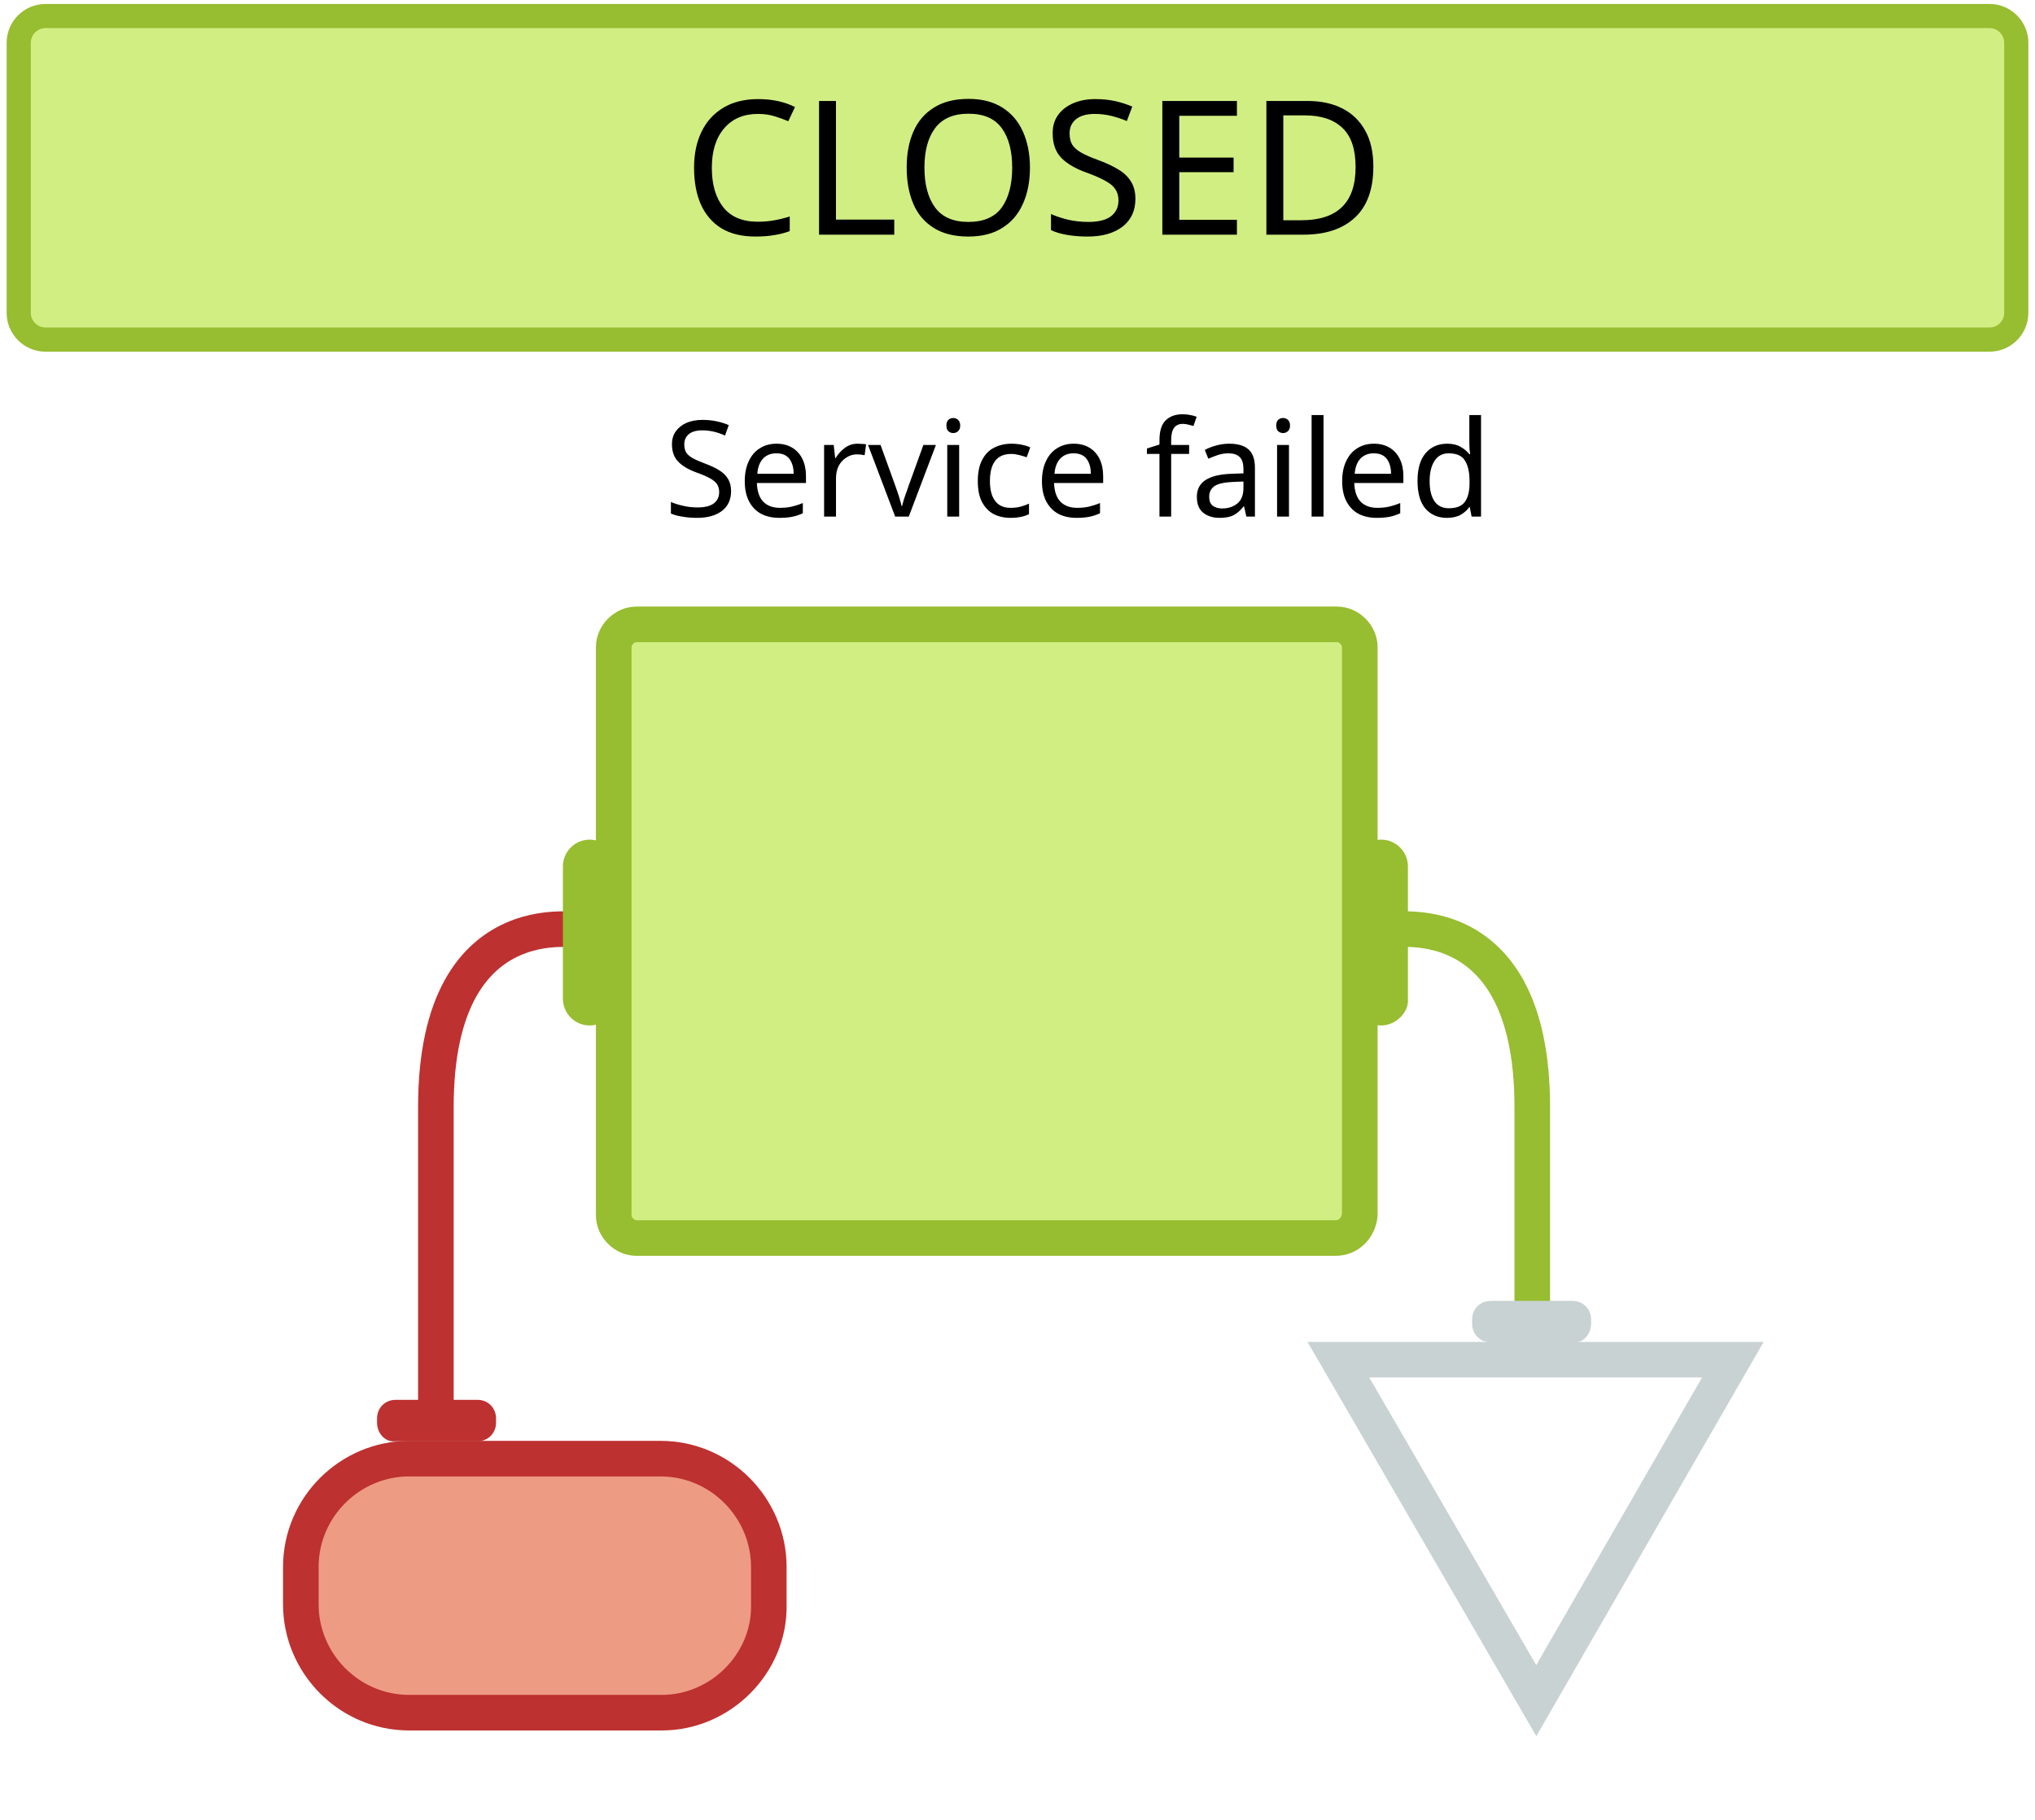
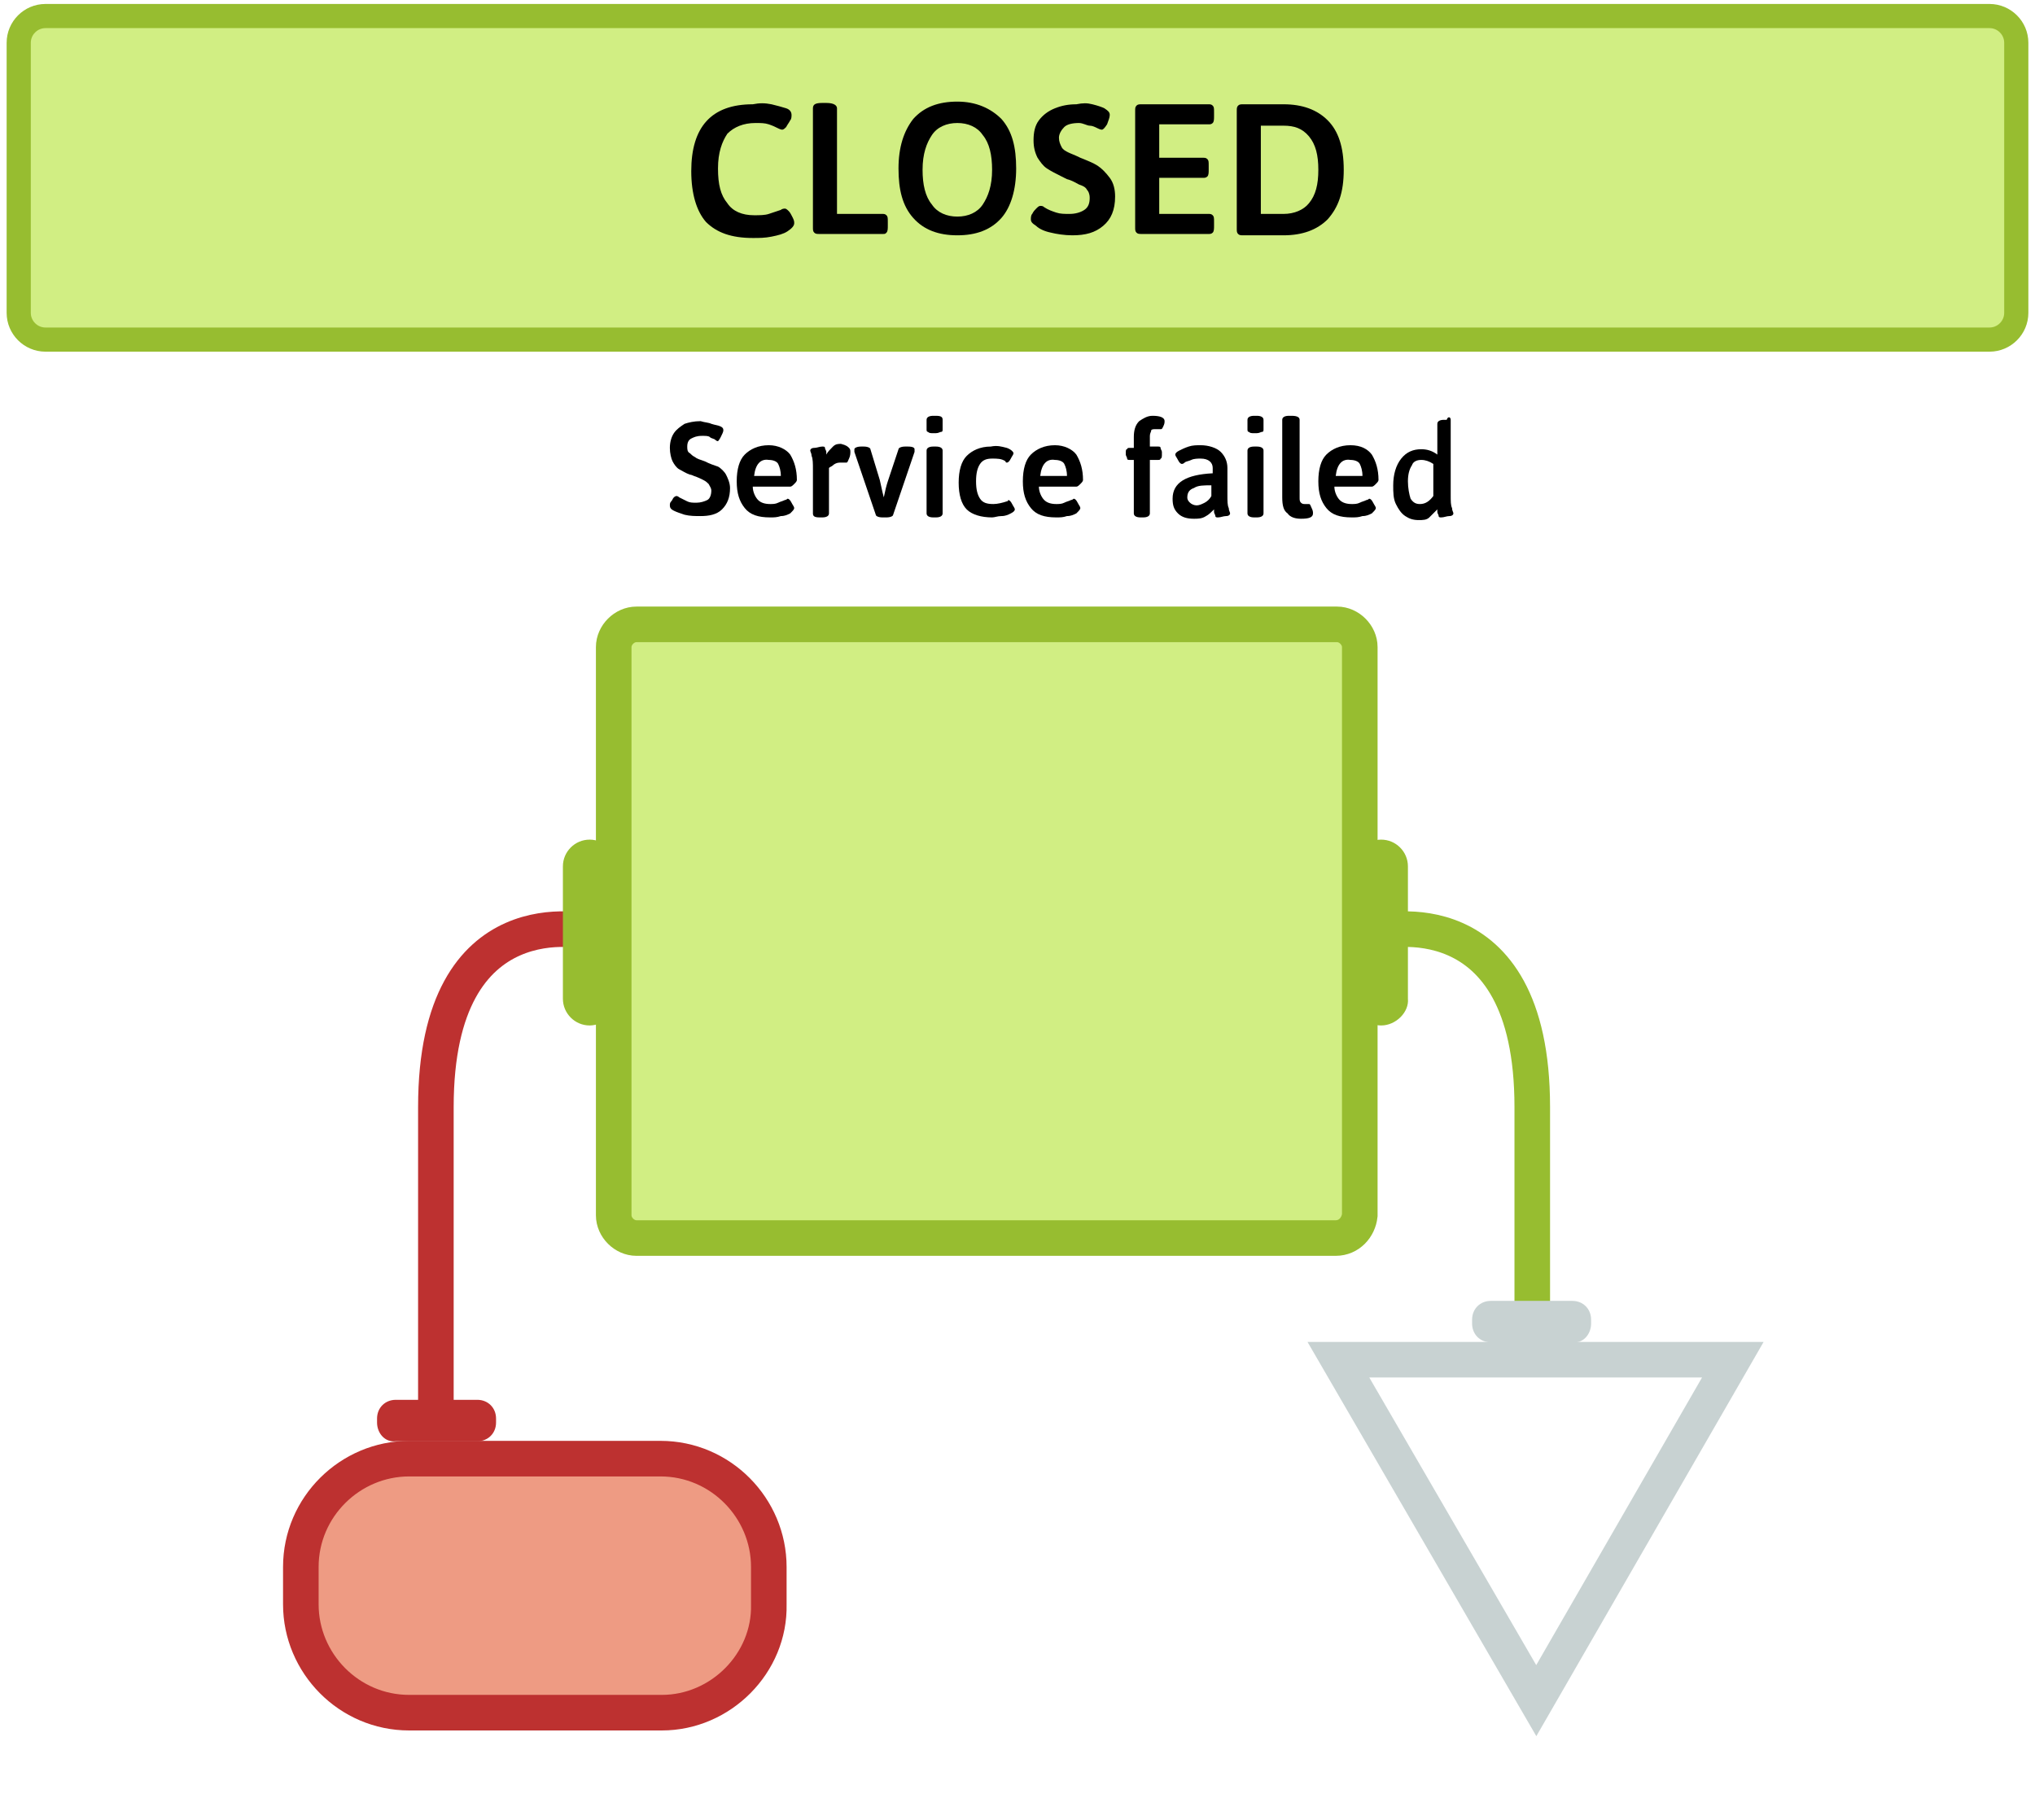
<svg xmlns="http://www.w3.org/2000/svg" version="1.1" id="Layer_1" x="0px" y="0px" width="152.2px" height="136.1px" viewBox="0 0 152.2 136.1" style="enable-background:new 0 0 152.2 136.1;" xml:space="preserve">
  <style type="text/css">
	.st0{fill:#D1EE83;stroke:#97BD30;stroke-width:2.5;stroke-miterlimit:10;}
	.st1{fill:#D1EE83;stroke:#97BD30;stroke-width:4;stroke-miterlimit:10;}
	.st2{fill:#97BD30;}
	.st3{fill:none;stroke:#97BD30;stroke-width:4;stroke-miterlimit:10;}
	.st4{fill:none;stroke:#C8D2D2;stroke-width:4;stroke-miterlimit:10;}
	.st5{fill:#C8D2D2;}
	.st6{fill:#D1EE83;stroke:#97BD30;stroke-width:3.499;stroke-miterlimit:10;}
	.st7{fill:#D1EE83;stroke:#97BD30;stroke-width:5.681;stroke-miterlimit:10;}
	.st8{fill:none;stroke:#97BD30;stroke-width:4.871;stroke-miterlimit:10;}
	.st9{fill:none;stroke:#C8D2D2;stroke-width:4.808;stroke-miterlimit:10;}
	.st10{fill:none;stroke:#C8D2D2;stroke-width:3.242;stroke-miterlimit:10;}
	.st11{fill:none;stroke:#97BD30;stroke-width:2.5;stroke-miterlimit:10;}
	.st12{fill:#EE9B83;stroke:#BD3130;stroke-width:2.5;stroke-miterlimit:10;}
	.st13{fill:#BD3130;}
	.st14{fill:none;stroke:#BD3130;stroke-width:4;stroke-miterlimit:10;}
	.st15{fill:#EE9B83;stroke:#BD3130;stroke-width:4;stroke-miterlimit:10;}
	.st16{fill:none;stroke:#97BD30;stroke-width:3;stroke-miterlimit:10;}
	.st17{fill:#FF990D;}
	.st18{fill:none;stroke:#BD3130;stroke-width:2.404;stroke-miterlimit:10;}
	.st19{fill:none;stroke:#C8D2D2;stroke-width:2.404;stroke-miterlimit:10;}
	.st20{fill:#EE9B83;stroke:#BD3130;stroke-width:2.404;stroke-miterlimit:10;}
	.st21{fill:#D1EE83;stroke:#97BD30;stroke-width:1.807;stroke-miterlimit:10;}
	.st22{fill:#D1EE83;stroke:#97BD30;stroke-width:3;stroke-miterlimit:10;}
	.st23{fill:none;stroke:#C8D2D2;stroke-width:3;stroke-miterlimit:10;}
	.st24{fill:#D1EE83;stroke:#97BD30;stroke-width:2.661;stroke-miterlimit:10;}
	.st25{fill:none;stroke:#BD3130;stroke-width:2.661;stroke-miterlimit:10;}
	.st26{fill:none;stroke:#97BD30;stroke-width:2.661;stroke-miterlimit:10;}
	.st27{fill:#EE9B83;stroke:#BD3130;stroke-width:2.661;stroke-miterlimit:10;}
	.st28{fill:none;stroke:#C8D2D2;stroke-width:2.661;stroke-miterlimit:10;}
- 	.st29{font-family:'Asap-Medium';}
- 	.st30{font-size:14px;}
- 	.st31{fill:#EE9B83;stroke:#BD3130;stroke-width:1.807;stroke-miterlimit:10;}
- 	.st32{fill:none;stroke:#97BD30;stroke-width:1.807;stroke-miterlimit:10;}
- 	.st33{fill:none;stroke:#BD3130;stroke-width:2.97;stroke-miterlimit:10;}
- 	.st34{fill:none;stroke:#C8D2D2;stroke-width:2.97;stroke-miterlimit:10;}
- 	.st35{fill:#EE9B83;stroke:#BD3130;stroke-width:2.97;stroke-miterlimit:10;}
- 	.st36{fill:none;stroke:#BD3130;stroke-width:3;stroke-miterlimit:10;}
- 	.st37{fill:#EE9B83;stroke:#BD3130;stroke-width:3;stroke-miterlimit:10;}
- 	.st38{fill:none;stroke:#BD3130;stroke-width:2.61;stroke-miterlimit:10;}
- 	.st39{fill:none;stroke:#C8D2D2;stroke-width:2.61;stroke-miterlimit:10;}
- 	.st40{fill:#EE9B83;stroke:#BD3130;stroke-width:2.61;stroke-miterlimit:10;}
- 	.st41{fill:none;stroke:#97BD30;stroke-width:2.636;stroke-miterlimit:10;}
- 	.st42{fill:none;stroke:#97BD30;stroke-width:1.807;stroke-miterlimit:10;}
- 	.st43{font-size:10px;}
+ 	.st29{fill:#EE9B83;stroke:#BD3130;stroke-width:1.807;stroke-miterlimit:10;}
+ 	.st30{fill:none;stroke:#97BD30;stroke-width:1.807;stroke-miterlimit:10;}
+ 	.st31{fill:none;stroke:#BD3130;stroke-width:2.97;stroke-miterlimit:10;}
+ 	.st32{fill:none;stroke:#C8D2D2;stroke-width:2.97;stroke-miterlimit:10;}
+ 	.st33{fill:#EE9B83;stroke:#BD3130;stroke-width:2.97;stroke-miterlimit:10;}
+ 	.st34{fill:none;stroke:#BD3130;stroke-width:3;stroke-miterlimit:10;}
+ 	.st35{fill:#EE9B83;stroke:#BD3130;stroke-width:3;stroke-miterlimit:10;}
+ 	.st36{fill:none;stroke:#BD3130;stroke-width:2.61;stroke-miterlimit:10;}
+ 	.st37{fill:none;stroke:#C8D2D2;stroke-width:2.61;stroke-miterlimit:10;}
+ 	.st38{fill:#EE9B83;stroke:#BD3130;stroke-width:2.61;stroke-miterlimit:10;}
+ 	.st39{fill:none;stroke:#97BD30;stroke-width:2.636;stroke-miterlimit:10;}
+ 	.st40{fill:none;stroke:#97BD30;stroke-width:1.807;stroke-miterlimit:10;}
</style>
  <path class="st21" d="M148.8,25.4H3.4c-1.1,0-2-0.9-2-2V3.2c0-1.1,0.9-2,2-2h145.4c1.1,0,2,0.9,2,2v20.2  C150.8,24.5,149.9,25.4,148.8,25.4z" />
  <path class="st24" d="M99.9,92.6H47.6c-0.9,0-1.7-0.8-1.7-1.7V48.4c0-0.9,0.8-1.7,1.7-1.7h52.4c0.9,0,1.7,0.8,1.7,1.7v42.5  C101.6,91.8,100.9,92.6,99.9,92.6z" />
  <path class="st2" d="M103.3,76.7L103.3,76.7c-1.1,0-2-0.9-2-2v-9.9c0-1.1,0.9-2,2-2l0,0c1.1,0,2,0.9,2,2v9.9  C105.4,75.7,104.4,76.7,103.3,76.7z" />
  <path class="st25" d="M44.1,69.7c0,0-11.5-2.9-11.5,13.1s0,24.2,0,24.2" />
  <path class="st2" d="M44.1,76.7L44.1,76.7c-1.1,0-2-0.9-2-2v-9.9c0-1.1,0.9-2,2-2h0c1.1,0,2,0.9,2,2v9.9  C46.2,75.7,45.2,76.7,44.1,76.7z" />
  <path class="st26" d="M103.1,69.7c0,0,11.5-2.9,11.5,13.1c0,4,0,13.3,0,16.3" />
  <path class="st27" d="M49.5,128.1H30.6c-4.5,0-8.1-3.7-8.1-8.1v-2.8c0-4.5,3.7-8.1,8.1-8.1h18.8c4.5,0,8.1,3.7,8.1,8.1v2.8  C57.6,124.4,53.9,128.1,49.5,128.1z" />
  <polygon class="st28" points="100.1,101.7 114.9,127.2 129.6,101.7 " />
  <path class="st13" d="M28.2,106.4v-0.3c0-0.8,0.6-1.4,1.4-1.4h6.1c0.8,0,1.4,0.6,1.4,1.4v0.3c0,0.8-0.6,1.4-1.4,1.4h-6.1  C28.8,107.9,28.2,107.2,28.2,106.4z" />
  <path class="st5" d="M119,99v-0.3c0-0.8-0.6-1.4-1.4-1.4h-6.1c-0.8,0-1.4,0.6-1.4,1.4V99c0,0.8,0.6,1.4,1.4,1.4h6.1  C118.4,100.5,119,99.8,119,99z" />
-   <text transform="matrix(1 0 0 1 51.0506 17.5521)" class="st29 st30">CLOSED</text>
-   <text transform="matrix(1 0 0 1 49.6626 38.6402)" class="st29 st43">Service failed</text>
+   <g>
+     <path d="M57.7,7.8c0.4,0.1,0.8,0.2,1.1,0.3c0.3,0.1,0.4,0.3,0.4,0.5c0,0.1,0,0.3-0.1,0.4c-0.1,0.2-0.2,0.3-0.3,0.5   c-0.1,0.1-0.2,0.2-0.3,0.2c0,0-0.1,0-0.3-0.1c-0.2-0.1-0.4-0.2-0.7-0.3c-0.3-0.1-0.6-0.1-1-0.1c-0.9,0-1.6,0.3-2.1,0.8   c-0.4,0.6-0.7,1.4-0.7,2.6c0,1.2,0.2,2,0.7,2.6c0.4,0.6,1.1,0.9,2,0.9c0.4,0,0.8,0,1.1-0.1c0.3-0.1,0.6-0.2,0.9-0.3   c0.1-0.1,0.3-0.1,0.3-0.1c0.1,0,0.2,0.1,0.3,0.2c0.1,0.1,0.2,0.3,0.3,0.5c0.1,0.2,0.1,0.3,0.1,0.4c0,0.2-0.2,0.4-0.5,0.6   s-0.7,0.3-1.2,0.4c-0.5,0.1-0.9,0.1-1.4,0.1c-1.6,0-2.7-0.4-3.5-1.2c-0.7-0.8-1.1-2.1-1.1-3.8c0-3.3,1.5-5,4.6-5   C56.8,7.7,57.2,7.7,57.7,7.8z" />
+     <path d="M62.6,8.1V16H66c0.1,0,0.2,0,0.3,0.1c0.1,0.1,0.1,0.2,0.1,0.5v0.3c0,0.2,0,0.4-0.1,0.5c-0.1,0.1-0.1,0.1-0.3,0.1h-4.7   c-0.2,0-0.3,0-0.4-0.1s-0.1-0.2-0.1-0.4V8.1c0-0.3,0.2-0.4,0.7-0.4h0.3C62.4,7.7,62.6,7.9,62.6,8.1z" />
+     <path d="M74.9,8.9C75.7,9.8,76,11,76,12.6s-0.4,2.9-1.1,3.7c-0.8,0.9-1.9,1.3-3.3,1.3s-2.5-0.4-3.3-1.3c-0.8-0.9-1.1-2.1-1.1-3.7   c0-1.6,0.4-2.8,1.1-3.7c0.8-0.9,1.9-1.3,3.3-1.3S74.1,8.1,74.9,8.9z M69.7,10.1c-0.4,0.6-0.7,1.4-0.7,2.6c0,1.1,0.2,2,0.7,2.6   c0.4,0.6,1.1,0.9,1.9,0.9c0.8,0,1.5-0.3,1.9-0.9c0.4-0.6,0.7-1.4,0.7-2.6c0-1.1-0.2-2-0.7-2.6c-0.4-0.6-1.1-0.9-1.9-0.9   C70.8,9.2,70.1,9.5,69.7,10.1z" />
+     <path d="M81.7,7.8c0.4,0.1,0.7,0.2,0.9,0.3C82.9,8.3,83,8.4,83,8.6c0,0.2-0.1,0.4-0.2,0.7c-0.2,0.3-0.3,0.4-0.4,0.4   c0,0-0.1,0-0.3-0.1c-0.2-0.1-0.4-0.2-0.6-0.2S81,9.2,80.7,9.2c-0.5,0-0.9,0.1-1.1,0.3c-0.2,0.2-0.4,0.5-0.4,0.8   c0,0.3,0.1,0.5,0.2,0.7c0.1,0.2,0.3,0.3,0.5,0.4s0.5,0.2,0.9,0.4c0.5,0.2,1,0.4,1.3,0.6c0.3,0.2,0.6,0.5,0.9,0.9s0.4,0.9,0.4,1.4   c0,1-0.3,1.7-0.9,2.2c-0.6,0.5-1.3,0.7-2.3,0.7c-0.6,0-1.2-0.1-1.6-0.2c-0.5-0.1-0.9-0.3-1.1-0.5c-0.3-0.2-0.4-0.3-0.4-0.5   c0-0.1,0-0.3,0.1-0.4c0.1-0.2,0.2-0.3,0.3-0.4c0.1-0.1,0.2-0.2,0.3-0.2c0.1,0,0.2,0,0.3,0.1c0.3,0.2,0.6,0.3,0.9,0.4   c0.3,0.1,0.6,0.1,1,0.1c0.4,0,0.8-0.1,1.1-0.3c0.3-0.2,0.4-0.5,0.4-0.9c0-0.3-0.1-0.5-0.2-0.6c-0.1-0.2-0.3-0.3-0.6-0.4   c-0.2-0.1-0.5-0.3-0.9-0.4c-0.2-0.1-0.4-0.2-0.4-0.2c-0.4-0.2-0.8-0.4-1.1-0.6s-0.5-0.5-0.7-0.8c-0.2-0.4-0.3-0.8-0.3-1.3   c0-0.6,0.1-1.1,0.4-1.5s0.7-0.7,1.2-0.9c0.5-0.2,1-0.3,1.6-0.3C81,7.7,81.3,7.7,81.7,7.8z" />
+     <path d="M90.7,7.9c0.1,0.1,0.1,0.2,0.1,0.5v0.3c0,0.2,0,0.4-0.1,0.5c-0.1,0.1-0.2,0.1-0.3,0.1h-3.7v2.5H90c0.1,0,0.2,0,0.3,0.1   c0.1,0.1,0.1,0.2,0.1,0.5v0.3c0,0.2,0,0.4-0.1,0.5c-0.1,0.1-0.2,0.1-0.3,0.1h-3.3V16h3.7c0.1,0,0.2,0,0.3,0.1   c0.1,0.1,0.1,0.2,0.1,0.5v0.3c0,0.2,0,0.4-0.1,0.5c-0.1,0.1-0.2,0.1-0.3,0.1h-5c-0.2,0-0.3,0-0.4-0.1s-0.1-0.2-0.1-0.4V8.3   c0-0.2,0-0.3,0.1-0.4c0.1-0.1,0.2-0.1,0.4-0.1h5C90.5,7.8,90.6,7.8,90.7,7.9z" />
+     <path d="M99.3,9c0.8,0.8,1.2,2,1.2,3.7s-0.4,2.8-1.2,3.7c-0.8,0.8-1.9,1.2-3.3,1.2h-3c-0.2,0-0.3,0-0.4-0.1s-0.1-0.2-0.1-0.4V8.3   c0-0.2,0-0.3,0.1-0.4c0.1-0.1,0.2-0.1,0.4-0.1h3C97.4,7.8,98.5,8.2,99.3,9z M94.3,9.3V16H96c0.8,0,1.5-0.3,1.9-0.8   c0.5-0.6,0.7-1.4,0.7-2.5c0-1.1-0.2-1.9-0.7-2.5c-0.5-0.6-1.1-0.8-1.9-0.8H94.3z" />
+   </g>
+   <g>
+     <path d="M53.2,31.7c0.3,0.1,0.5,0.1,0.7,0.2c0.2,0.1,0.2,0.2,0.2,0.3c0,0.1-0.1,0.3-0.2,0.5S53.7,33,53.7,33c0,0-0.1,0-0.2-0.1   c-0.1-0.1-0.3-0.1-0.4-0.2s-0.3-0.1-0.6-0.1c-0.4,0-0.6,0.1-0.8,0.2c-0.2,0.1-0.3,0.3-0.3,0.6c0,0.2,0,0.4,0.2,0.5   c0.1,0.1,0.2,0.2,0.4,0.3c0.1,0.1,0.4,0.2,0.7,0.3c0.4,0.2,0.7,0.3,1,0.4c0.2,0.1,0.5,0.4,0.6,0.6s0.3,0.6,0.3,1   c0,0.7-0.2,1.2-0.6,1.6s-1,0.5-1.6,0.5c-0.4,0-0.8,0-1.2-0.1c-0.3-0.1-0.6-0.2-0.8-0.3c-0.2-0.1-0.3-0.2-0.3-0.4   c0-0.1,0-0.2,0.1-0.3s0.1-0.2,0.2-0.3s0.2-0.1,0.2-0.1c0,0,0.1,0,0.2,0.1c0.2,0.1,0.4,0.2,0.6,0.3c0.2,0.1,0.4,0.1,0.7,0.1   c0.3,0,0.6-0.1,0.8-0.2c0.2-0.1,0.3-0.4,0.3-0.7c0-0.2-0.1-0.3-0.2-0.5c-0.1-0.1-0.2-0.2-0.4-0.3c-0.2-0.1-0.4-0.2-0.7-0.3   c-0.2-0.1-0.3-0.1-0.3-0.1c-0.3-0.1-0.6-0.3-0.8-0.4s-0.4-0.4-0.5-0.6s-0.2-0.6-0.2-1c0-0.4,0.1-0.8,0.3-1.1   c0.2-0.3,0.5-0.5,0.8-0.7c0.3-0.1,0.7-0.2,1.2-0.2C52.7,31.6,53,31.6,53.2,31.7z" />
+     <path d="M59.1,34c0.3,0.5,0.5,1.1,0.5,1.9c0,0.1-0.1,0.2-0.2,0.3s-0.2,0.2-0.3,0.2h-2.8c0,0.4,0.2,0.8,0.4,1   c0.2,0.2,0.5,0.3,0.9,0.3c0.2,0,0.4,0,0.6-0.1c0.2-0.1,0.3-0.1,0.5-0.2c0.1,0,0.2-0.1,0.2-0.1c0.1,0,0.2,0.1,0.3,0.3   c0.1,0.2,0.2,0.3,0.2,0.4c0,0.1-0.1,0.2-0.3,0.4c-0.2,0.1-0.4,0.2-0.7,0.2c-0.3,0.1-0.5,0.1-0.8,0.1c-0.9,0-1.5-0.2-1.9-0.7   c-0.4-0.5-0.6-1.1-0.6-2c0-0.9,0.2-1.6,0.6-2c0.4-0.4,1-0.7,1.8-0.7C58.2,33.3,58.8,33.6,59.1,34z M56.4,35.6h2   c0-0.4-0.1-0.7-0.2-0.9c-0.1-0.2-0.4-0.3-0.7-0.3C56.9,34.3,56.5,34.7,56.4,35.6z" />
+     <path d="M63.5,33.5c0.1,0.1,0.1,0.2,0.1,0.3c0,0.1,0,0.3-0.1,0.5c-0.1,0.2-0.1,0.3-0.2,0.3c0,0-0.1,0-0.2,0c-0.1,0-0.2,0-0.3,0   c-0.2,0-0.4,0.1-0.5,0.2S62.1,34.9,62,35v3.4c0,0.2-0.2,0.3-0.5,0.3h-0.2c-0.4,0-0.5-0.1-0.5-0.3v-3.3c0-0.4,0-0.8-0.1-1   c0-0.2-0.1-0.3-0.1-0.4c0-0.1,0.1-0.2,0.3-0.2c0.2,0,0.4-0.1,0.6-0.1c0.1,0,0.2,0,0.2,0.1c0,0.1,0.1,0.2,0.1,0.3c0,0.1,0,0.2,0,0.2   c0.1-0.2,0.3-0.4,0.5-0.6s0.4-0.2,0.6-0.2C63.3,33.3,63.4,33.4,63.5,33.5z" />
+     <path d="M68.4,33.6c0,0,0,0.1,0,0.2l-1.6,4.7c0,0.1-0.2,0.2-0.5,0.2H66c-0.3,0-0.5-0.1-0.5-0.2l-1.6-4.7c0-0.1,0-0.1,0-0.2   c0-0.1,0.2-0.2,0.5-0.2h0.2c0.3,0,0.5,0.1,0.5,0.2l0.7,2.3l0.2,0.9l0.1,0.4h0c0.1-0.5,0.2-0.9,0.3-1.2l0.8-2.4   c0-0.1,0.2-0.2,0.5-0.2h0.2C68.3,33.4,68.4,33.5,68.4,33.6z" />
+     <path d="M70.5,31.4v0.7c0,0.1,0,0.2-0.1,0.2c-0.1,0-0.2,0.1-0.4,0.1h-0.2c-0.2,0-0.3,0-0.4-0.1c-0.1,0-0.1-0.1-0.1-0.2v-0.7   c0-0.2,0.2-0.3,0.5-0.3H70C70.4,31.1,70.5,31.2,70.5,31.4z M70.5,33.7v4.7c0,0.2-0.2,0.3-0.5,0.3h-0.2c-0.3,0-0.5-0.1-0.5-0.3v-4.7   c0-0.2,0.2-0.3,0.5-0.3H70C70.3,33.4,70.5,33.5,70.5,33.7z" />
+     <path d="M75.3,33.5c0.3,0.1,0.5,0.3,0.5,0.4c0,0.1-0.1,0.2-0.2,0.4c-0.1,0.2-0.2,0.3-0.3,0.3c0,0-0.1,0-0.1-0.1   c-0.3-0.2-0.6-0.2-1-0.2c-0.4,0-0.7,0.1-0.9,0.4C73.1,35,73,35.4,73,36c0,0.6,0.1,1,0.3,1.3s0.5,0.4,1,0.4c0.3,0,0.7-0.1,1-0.2   c0.1,0,0.1-0.1,0.1-0.1c0.1,0,0.2,0.1,0.3,0.3c0.1,0.2,0.2,0.3,0.2,0.4c0,0.1-0.1,0.2-0.3,0.3c-0.2,0.1-0.4,0.2-0.7,0.2   c-0.3,0-0.5,0.1-0.7,0.1c-0.8,0-1.5-0.2-1.9-0.6c-0.4-0.4-0.6-1.1-0.6-2c0-0.9,0.2-1.6,0.6-2c0.4-0.4,1-0.7,1.8-0.7   C74.6,33.3,74.9,33.4,75.3,33.5z" />
+     <path d="M80.5,34c0.3,0.5,0.5,1.1,0.5,1.9c0,0.1-0.1,0.2-0.2,0.3s-0.2,0.2-0.3,0.2h-2.8c0,0.4,0.2,0.8,0.4,1   c0.2,0.2,0.5,0.3,0.9,0.3c0.2,0,0.4,0,0.6-0.1c0.2-0.1,0.3-0.1,0.5-0.2c0.1,0,0.2-0.1,0.2-0.1c0.1,0,0.2,0.1,0.3,0.3   c0.1,0.2,0.2,0.3,0.2,0.4c0,0.1-0.1,0.2-0.3,0.4c-0.2,0.1-0.4,0.2-0.7,0.2c-0.3,0.1-0.5,0.1-0.8,0.1c-0.9,0-1.5-0.2-1.9-0.7   c-0.4-0.5-0.6-1.1-0.6-2c0-0.9,0.2-1.6,0.6-2c0.4-0.4,1-0.7,1.8-0.7C79.6,33.3,80.2,33.6,80.5,34z M77.8,35.6h2   c0-0.4-0.1-0.7-0.2-0.9c-0.1-0.2-0.4-0.3-0.7-0.3C78.3,34.3,77.9,34.7,77.8,35.6z" />
+     <path d="M87.1,31.5c0,0.1,0,0.2-0.1,0.4c-0.1,0.2-0.1,0.2-0.2,0.2c0,0-0.1,0-0.2,0c-0.1,0-0.1,0-0.2,0c-0.1,0-0.3,0-0.3,0.1   S86,32.4,86,32.6v0.8h0.6c0.1,0,0.2,0,0.2,0.1c0,0.1,0.1,0.2,0.1,0.3V34c0,0.1,0,0.3-0.1,0.3c0,0.1-0.1,0.1-0.2,0.1H86v4   c0,0.2-0.2,0.3-0.5,0.3h-0.2c-0.3,0-0.5-0.1-0.5-0.3v-4h-0.3c-0.1,0-0.2,0-0.2-0.1c0-0.1-0.1-0.2-0.1-0.3v-0.1c0-0.2,0-0.3,0.1-0.3   c0-0.1,0.1-0.1,0.2-0.1h0.3v-0.8c0-0.5,0.1-0.9,0.4-1.2c0.3-0.2,0.6-0.4,1-0.4C86.7,31.1,87.1,31.2,87.1,31.5z" />
+     <path d="M91.3,33.8c0.3,0.3,0.5,0.7,0.5,1.2v2c0,0.5,0,0.8,0.1,1c0,0.2,0.1,0.3,0.1,0.4c0,0.1-0.1,0.2-0.3,0.2   c-0.2,0-0.4,0.1-0.6,0.1c-0.1,0-0.2,0-0.2-0.1s-0.1-0.2-0.1-0.3c0-0.1,0-0.2,0-0.2c-0.2,0.2-0.4,0.4-0.6,0.5   c-0.3,0.2-0.6,0.2-0.9,0.2c-0.5,0-0.9-0.1-1.2-0.4c-0.3-0.3-0.4-0.6-0.4-1.1c0-1.2,1-1.8,3-1.9V35c0-0.4-0.3-0.7-0.9-0.7   c-0.2,0-0.5,0-0.7,0.1c-0.2,0.1-0.4,0.1-0.5,0.2c-0.1,0.1-0.2,0.1-0.2,0.1c-0.1,0-0.2-0.1-0.3-0.3c-0.1-0.2-0.2-0.3-0.2-0.4   c0-0.1,0.1-0.2,0.3-0.3c0.2-0.1,0.4-0.2,0.7-0.3c0.3-0.1,0.6-0.1,0.9-0.1C90.4,33.3,91,33.5,91.3,33.8z M89.3,36.5   c-0.3,0.1-0.5,0.3-0.5,0.7c0,0.2,0.1,0.3,0.2,0.4c0.1,0.1,0.3,0.2,0.5,0.2c0.2,0,0.4-0.1,0.6-0.2c0.2-0.1,0.4-0.3,0.5-0.5v-0.8   C90,36.3,89.6,36.3,89.3,36.5z" />
+     <path d="M94.5,31.4v0.7c0,0.1,0,0.2-0.1,0.2c-0.1,0-0.2,0.1-0.4,0.1h-0.2c-0.2,0-0.3,0-0.4-0.1c-0.1,0-0.1-0.1-0.1-0.2v-0.7   c0-0.2,0.2-0.3,0.5-0.3H94C94.3,31.1,94.5,31.2,94.5,31.4z M94.5,33.7v4.7c0,0.2-0.2,0.3-0.5,0.3h-0.2c-0.3,0-0.5-0.1-0.5-0.3v-4.7   c0-0.2,0.2-0.3,0.5-0.3H94C94.3,33.4,94.5,33.5,94.5,33.7z" />
+     <path d="M97.2,31.4v5.8c0,0.2,0,0.3,0.1,0.4c0.1,0.1,0.2,0.1,0.3,0.1c0.1,0,0.1,0,0.2,0c0.1,0,0.1,0,0.1,0c0.1,0,0.1,0.1,0.2,0.3   c0.1,0.2,0.1,0.3,0.1,0.4c0,0.3-0.3,0.4-0.9,0.4c-0.4,0-0.8-0.1-1-0.4c-0.3-0.2-0.4-0.6-0.4-1.2v-5.8c0-0.2,0.2-0.3,0.5-0.3h0.2   C97,31.1,97.2,31.2,97.2,31.4z" />
+     <path d="M102.6,34c0.3,0.5,0.5,1.1,0.5,1.9c0,0.1-0.1,0.2-0.2,0.3s-0.2,0.2-0.3,0.2h-2.8c0,0.4,0.2,0.8,0.4,1   c0.2,0.2,0.5,0.3,0.9,0.3c0.2,0,0.4,0,0.6-0.1c0.2-0.1,0.3-0.1,0.5-0.2c0.1,0,0.2-0.1,0.2-0.1c0.1,0,0.2,0.1,0.3,0.3   c0.1,0.2,0.2,0.3,0.2,0.4c0,0.1-0.1,0.2-0.3,0.4c-0.2,0.1-0.4,0.2-0.7,0.2c-0.3,0.1-0.5,0.1-0.8,0.1c-0.9,0-1.5-0.2-1.9-0.7   c-0.4-0.5-0.6-1.1-0.6-2c0-0.9,0.2-1.6,0.6-2c0.4-0.4,1-0.7,1.8-0.7C101.8,33.3,102.3,33.6,102.6,34z M99.9,35.6h2   c0-0.4-0.1-0.7-0.2-0.9c-0.1-0.2-0.4-0.3-0.7-0.3C100.4,34.3,100,34.7,99.9,35.6z" />
+     <path d="M108.5,31.4V37c0,0.5,0,0.8,0.1,1c0,0.2,0.1,0.3,0.1,0.4c0,0.1-0.1,0.2-0.3,0.2c-0.2,0-0.4,0.1-0.6,0.1   c-0.1,0-0.2,0-0.2-0.1s-0.1-0.2-0.1-0.3c0-0.1,0-0.2,0-0.2c-0.2,0.2-0.4,0.4-0.6,0.6s-0.5,0.2-0.8,0.2c-0.4,0-0.7-0.1-1-0.3   c-0.3-0.2-0.5-0.5-0.7-0.9c-0.2-0.4-0.2-0.9-0.2-1.4c0-0.8,0.2-1.5,0.6-2s0.9-0.7,1.5-0.7c0.4,0,0.8,0.1,1.2,0.4v-2.3   c0-0.2,0.2-0.3,0.5-0.3h0.2C108.3,31.1,108.5,31.2,108.5,31.4z M105.6,34.8c-0.2,0.3-0.3,0.7-0.3,1.2c0,0.5,0.1,1,0.2,1.3   c0.2,0.3,0.4,0.4,0.7,0.4c0.4,0,0.7-0.2,1-0.6v-2.4c-0.3-0.2-0.6-0.3-0.9-0.3C106,34.4,105.7,34.5,105.6,34.8z" />
+   </g>
</svg>
